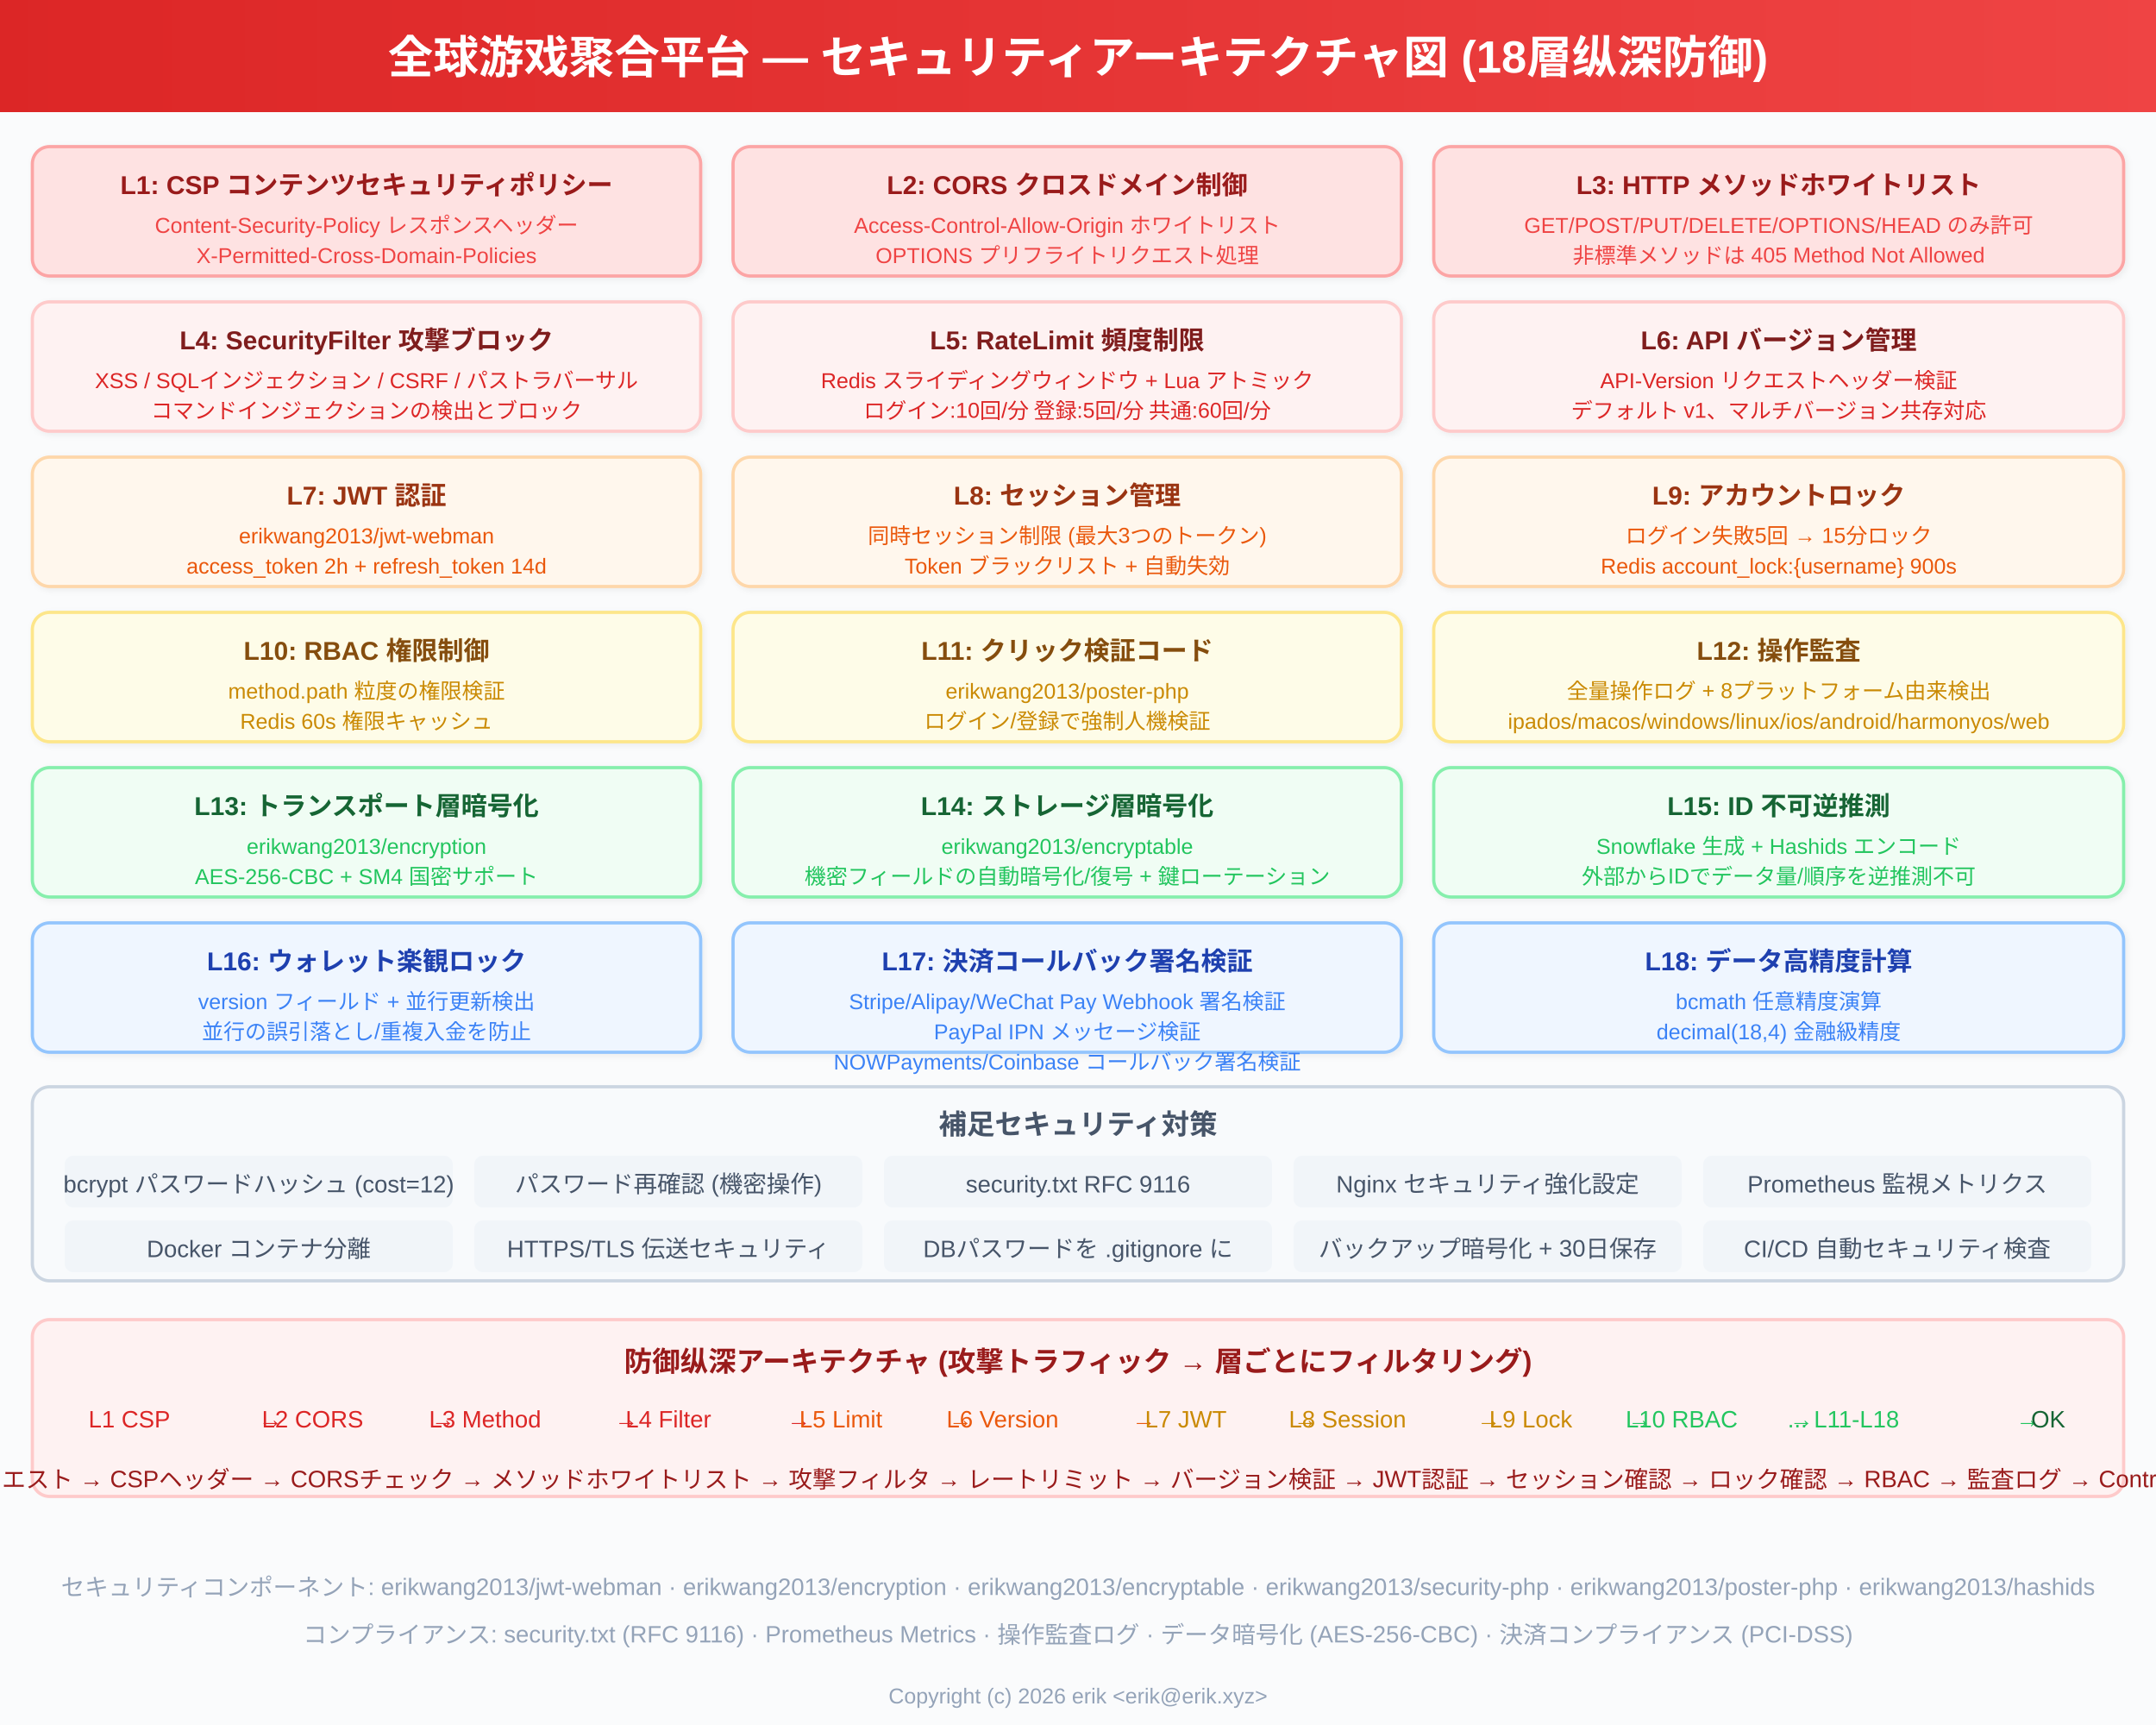
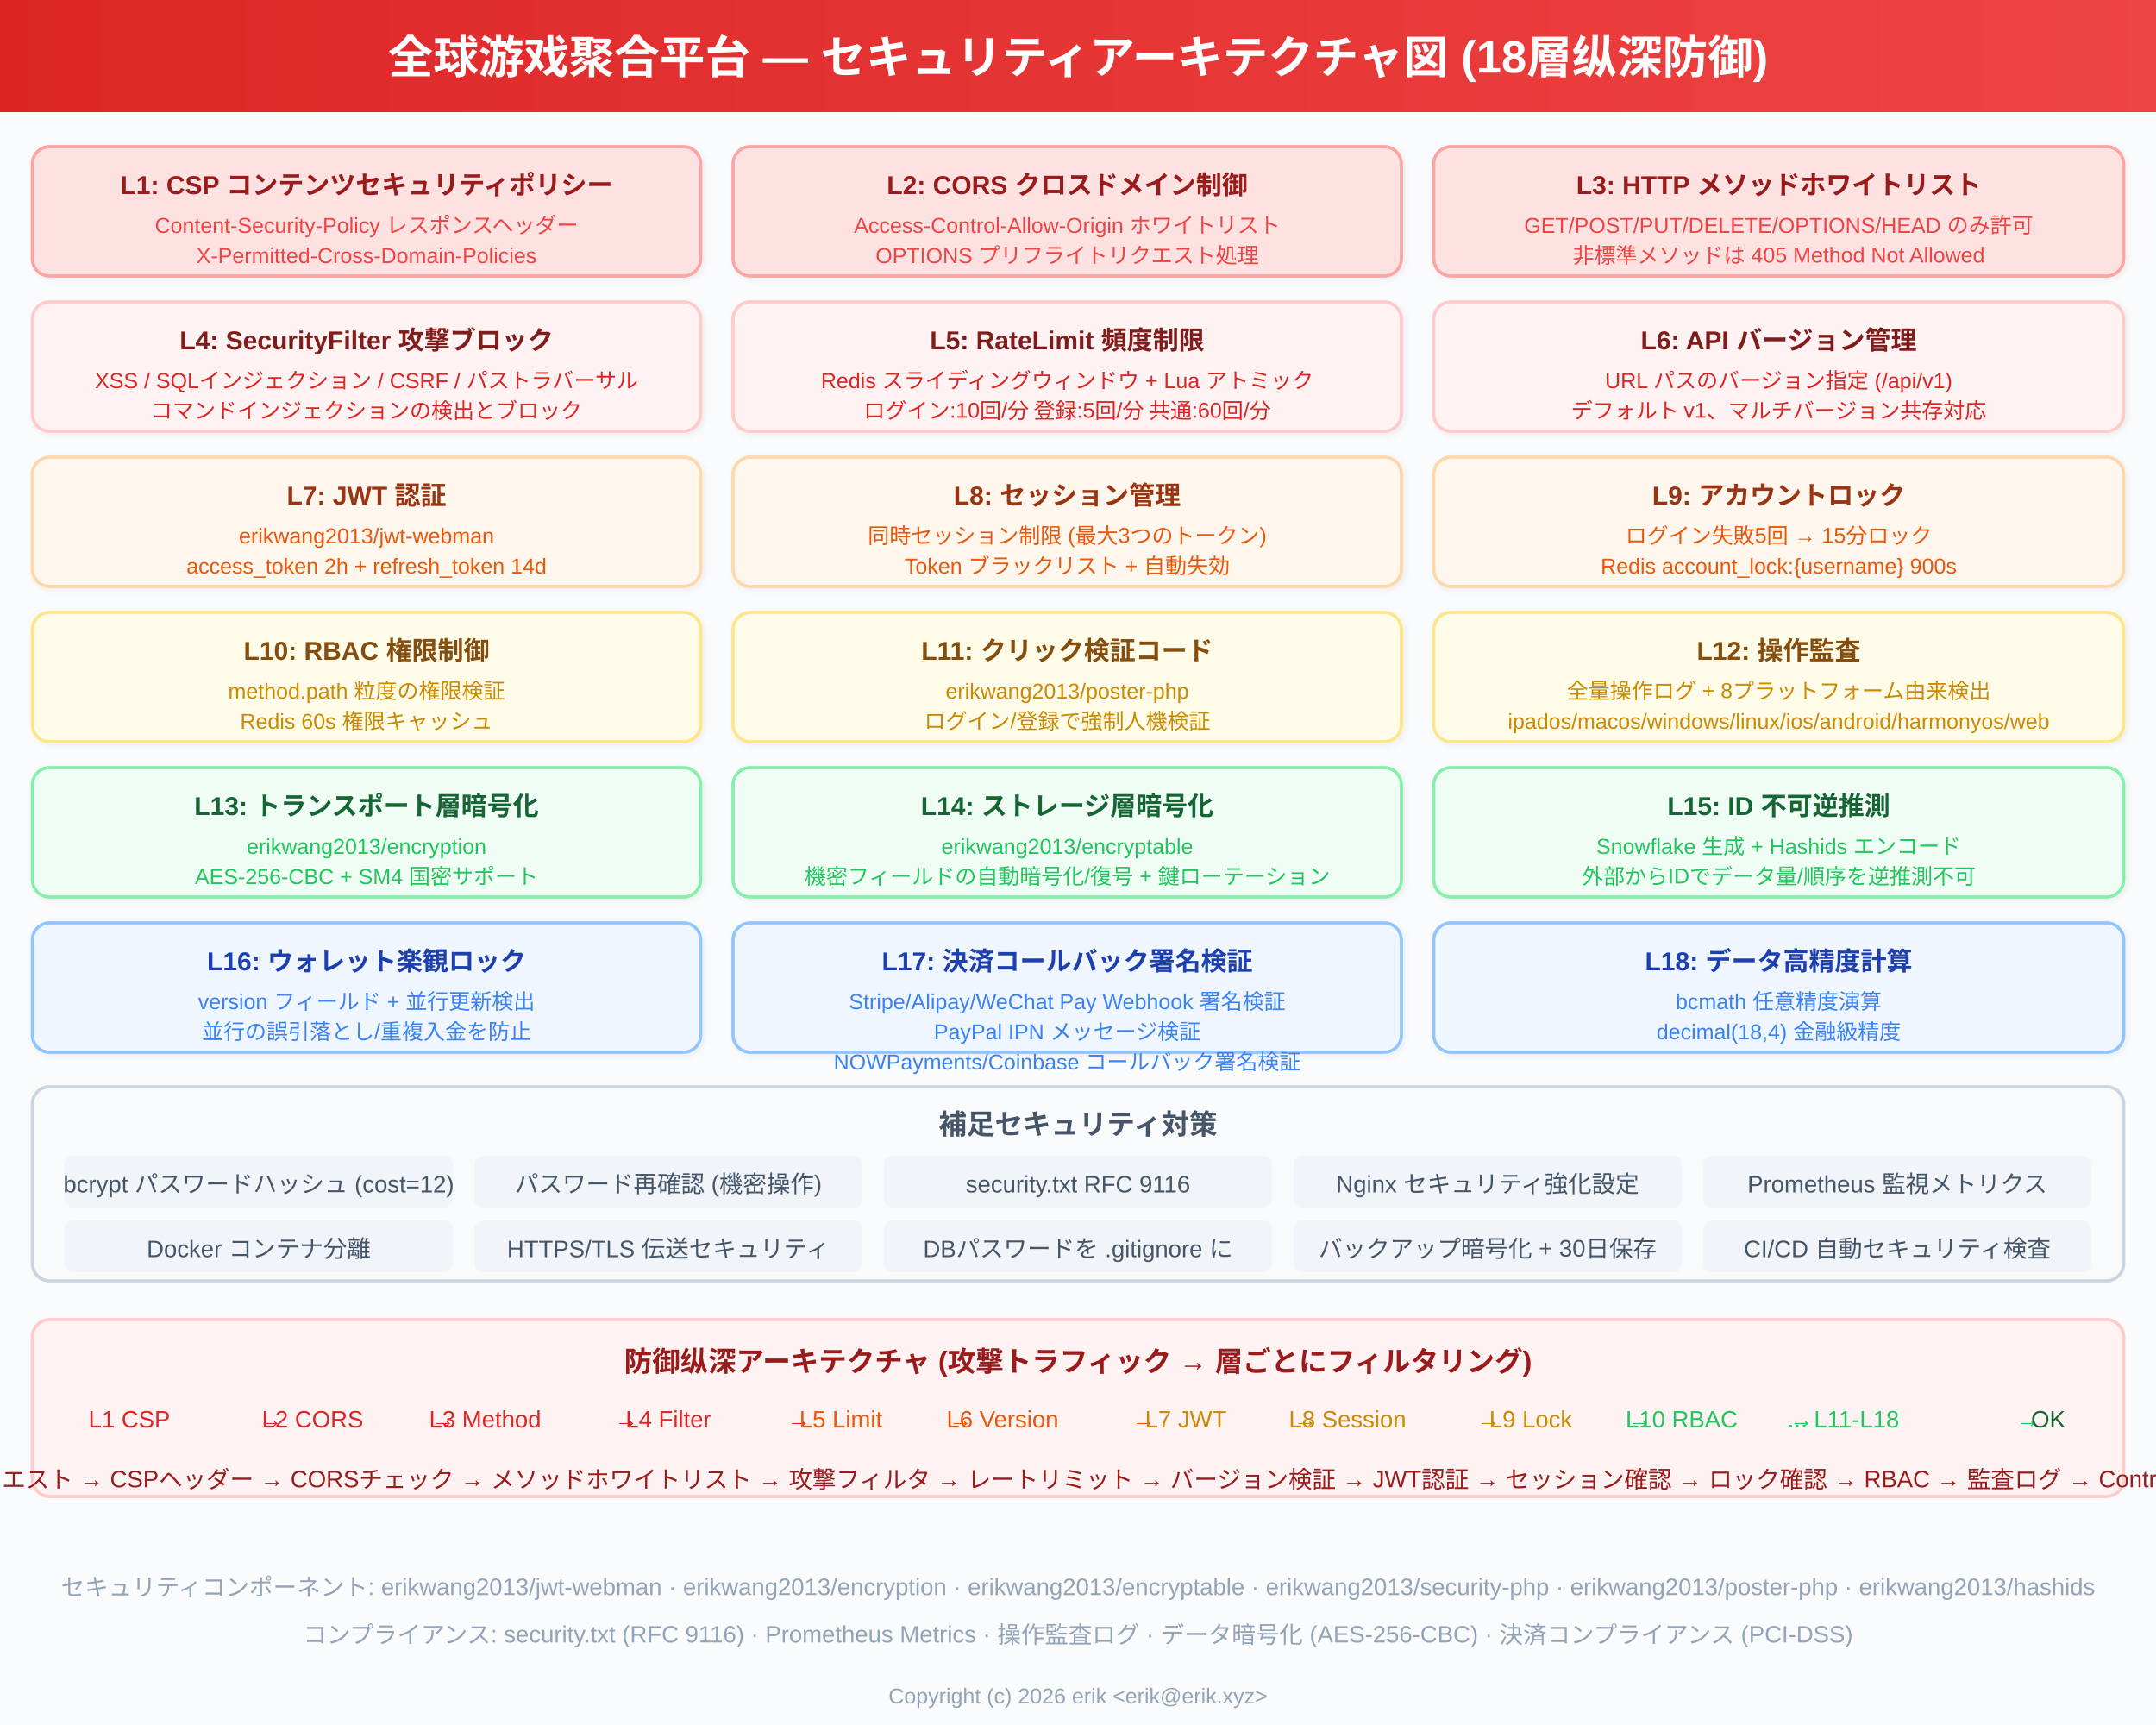
<svg xmlns="http://www.w3.org/2000/svg" viewBox="0 0 1000 800" font-family="Arial, 'Noto Sans SC', 'Noto Sans JP', sans-serif">
  <defs>
    <linearGradient id="hd" x1="0" y1="0" x2="1" y2="0">
      <stop offset="0%" stop-color="#dc2626" />
      <stop offset="100%" stop-color="#ef4444" />
    </linearGradient>
    <filter id="sh">
      <feDropShadow dx="1" dy="1" stdDeviation="1.5" flood-opacity=".06" />
    </filter>
  </defs>
  <rect width="1000" height="800" fill="#fafbfc" />
  <rect x="0" y="0" width="1000" height="52" fill="url(#hd)" />
  <text x="500" y="34" text-anchor="middle" fill="#fff" font-size="21" font-weight="bold">全球游戏聚合平台 — セキュリティアーキテクチャ図 (18層纵深防御)</text>
  <rect x="15" y="68" width="310" height="60" rx="8" fill="#fee2e2" stroke="#fca5a5" stroke-width="1.5" filter="url(#sh)" />
  <text x="170" y="90" text-anchor="middle" fill="#991b1b" font-size="12" font-weight="bold">L1: CSP コンテンツセキュリティポリシー</text>
  <text x="170" y="108" text-anchor="middle" fill="#ef4444" font-size="10">Content-Security-Policy レスポンスヘッダー</text>
  <text x="170" y="122" text-anchor="middle" fill="#ef4444" font-size="10">X-Permitted-Cross-Domain-Policies</text>
  <rect x="340" y="68" width="310" height="60" rx="8" fill="#fee2e2" stroke="#fca5a5" stroke-width="1.5" filter="url(#sh)" />
  <text x="495" y="90" text-anchor="middle" fill="#991b1b" font-size="12" font-weight="bold">L2: CORS クロスドメイン制御</text>
  <text x="495" y="108" text-anchor="middle" fill="#ef4444" font-size="10">Access-Control-Allow-Origin ホワイトリスト</text>
  <text x="495" y="122" text-anchor="middle" fill="#ef4444" font-size="10">OPTIONS プリフライトリクエスト処理</text>
  <rect x="665" y="68" width="320" height="60" rx="8" fill="#fee2e2" stroke="#fca5a5" stroke-width="1.5" filter="url(#sh)" />
  <text x="825" y="90" text-anchor="middle" fill="#991b1b" font-size="12" font-weight="bold">L3: HTTP メソッドホワイトリスト</text>
  <text x="825" y="108" text-anchor="middle" fill="#ef4444" font-size="10">GET/POST/PUT/DELETE/OPTIONS/HEAD のみ許可</text>
  <text x="825" y="122" text-anchor="middle" fill="#ef4444" font-size="10">非標準メソッドは 405 Method Not Allowed</text>
  <rect x="15" y="140" width="310" height="60" rx="8" fill="#fef2f2" stroke="#fecaca" stroke-width="1.5" filter="url(#sh)" />
  <text x="170" y="162" text-anchor="middle" fill="#7f1d1d" font-size="12" font-weight="bold">L4: SecurityFilter 攻撃ブロック</text>
  <text x="170" y="180" text-anchor="middle" fill="#dc2626" font-size="10">XSS / SQLインジェクション / CSRF / パストラバーサル</text>
  <text x="170" y="194" text-anchor="middle" fill="#dc2626" font-size="10">コマンドインジェクションの検出とブロック</text>
  <rect x="340" y="140" width="310" height="60" rx="8" fill="#fef2f2" stroke="#fecaca" stroke-width="1.5" filter="url(#sh)" />
  <text x="495" y="162" text-anchor="middle" fill="#7f1d1d" font-size="12" font-weight="bold">L5: RateLimit 頻度制限</text>
  <text x="495" y="180" text-anchor="middle" fill="#dc2626" font-size="10">Redis スライディングウィンドウ + Lua アトミック</text>
  <text x="495" y="194" text-anchor="middle" fill="#dc2626" font-size="10">ログイン:10回/分 登録:5回/分 共通:60回/分</text>
  <rect x="665" y="140" width="320" height="60" rx="8" fill="#fef2f2" stroke="#fecaca" stroke-width="1.5" filter="url(#sh)" />
  <text x="825" y="162" text-anchor="middle" fill="#7f1d1d" font-size="12" font-weight="bold">L6: API バージョン管理</text>
-   <text x="825" y="180" text-anchor="middle" fill="#dc2626" font-size="10">API-Version リクエストヘッダー検証</text>
+   <text x="825" y="180" text-anchor="middle" fill="#dc2626" font-size="10">URL パスのバージョン指定 (/api/v1)</text>
  <text x="825" y="194" text-anchor="middle" fill="#dc2626" font-size="10">デフォルト v1、マルチバージョン共存対応</text>
  <rect x="15" y="212" width="310" height="60" rx="8" fill="#fff7ed" stroke="#fed7aa" stroke-width="1.5" filter="url(#sh)" />
  <text x="170" y="234" text-anchor="middle" fill="#9a3412" font-size="12" font-weight="bold">L7: JWT 認証</text>
  <text x="170" y="252" text-anchor="middle" fill="#ea580c" font-size="10">erikwang2013/jwt-webman</text>
  <text x="170" y="266" text-anchor="middle" fill="#ea580c" font-size="10">access_token 2h + refresh_token 14d</text>
  <rect x="340" y="212" width="310" height="60" rx="8" fill="#fff7ed" stroke="#fed7aa" stroke-width="1.5" filter="url(#sh)" />
  <text x="495" y="234" text-anchor="middle" fill="#9a3412" font-size="12" font-weight="bold">L8: セッション管理</text>
  <text x="495" y="252" text-anchor="middle" fill="#ea580c" font-size="10">同時セッション制限 (最大3つのトークン)</text>
  <text x="495" y="266" text-anchor="middle" fill="#ea580c" font-size="10">Token ブラックリスト + 自動失効</text>
  <rect x="665" y="212" width="320" height="60" rx="8" fill="#fff7ed" stroke="#fed7aa" stroke-width="1.5" filter="url(#sh)" />
  <text x="825" y="234" text-anchor="middle" fill="#9a3412" font-size="12" font-weight="bold">L9: アカウントロック</text>
  <text x="825" y="252" text-anchor="middle" fill="#ea580c" font-size="10">ログイン失敗5回 → 15分ロック</text>
  <text x="825" y="266" text-anchor="middle" fill="#ea580c" font-size="10">Redis account_lock:{username} 900s</text>
  <rect x="15" y="284" width="310" height="60" rx="8" fill="#fefce8" stroke="#fde68a" stroke-width="1.5" filter="url(#sh)" />
  <text x="170" y="306" text-anchor="middle" fill="#854d0e" font-size="12" font-weight="bold">L10: RBAC 権限制御</text>
  <text x="170" y="324" text-anchor="middle" fill="#ca8a04" font-size="10">method.path 粒度の権限検証</text>
  <text x="170" y="338" text-anchor="middle" fill="#ca8a04" font-size="10">Redis 60s 権限キャッシュ</text>
  <rect x="340" y="284" width="310" height="60" rx="8" fill="#fefce8" stroke="#fde68a" stroke-width="1.5" filter="url(#sh)" />
  <text x="495" y="306" text-anchor="middle" fill="#854d0e" font-size="12" font-weight="bold">L11: クリック検証コード</text>
  <text x="495" y="324" text-anchor="middle" fill="#ca8a04" font-size="10">erikwang2013/poster-php</text>
  <text x="495" y="338" text-anchor="middle" fill="#ca8a04" font-size="10">ログイン/登録で強制人機検証</text>
  <rect x="665" y="284" width="320" height="60" rx="8" fill="#fefce8" stroke="#fde68a" stroke-width="1.5" filter="url(#sh)" />
  <text x="825" y="306" text-anchor="middle" fill="#854d0e" font-size="12" font-weight="bold">L12: 操作監査</text>
  <text x="825" y="324" text-anchor="middle" fill="#ca8a04" font-size="10">全量操作ログ + 8プラットフォーム由来検出</text>
  <text x="825" y="338" text-anchor="middle" fill="#ca8a04" font-size="10">ipados/macos/windows/linux/ios/android/harmonyos/web</text>
  <rect x="15" y="356" width="310" height="60" rx="8" fill="#f0fdf4" stroke="#86efac" stroke-width="1.5" filter="url(#sh)" />
  <text x="170" y="378" text-anchor="middle" fill="#166534" font-size="12" font-weight="bold">L13: トランスポート層暗号化</text>
  <text x="170" y="396" text-anchor="middle" fill="#22c55e" font-size="10">erikwang2013/encryption</text>
  <text x="170" y="410" text-anchor="middle" fill="#22c55e" font-size="10">AES-256-CBC + SM4 国密サポート</text>
  <rect x="340" y="356" width="310" height="60" rx="8" fill="#f0fdf4" stroke="#86efac" stroke-width="1.5" filter="url(#sh)" />
  <text x="495" y="378" text-anchor="middle" fill="#166534" font-size="12" font-weight="bold">L14: ストレージ層暗号化</text>
  <text x="495" y="396" text-anchor="middle" fill="#22c55e" font-size="10">erikwang2013/encryptable</text>
  <text x="495" y="410" text-anchor="middle" fill="#22c55e" font-size="10">機密フィールドの自動暗号化/復号 + 鍵ローテーション</text>
  <rect x="665" y="356" width="320" height="60" rx="8" fill="#f0fdf4" stroke="#86efac" stroke-width="1.5" filter="url(#sh)" />
  <text x="825" y="378" text-anchor="middle" fill="#166534" font-size="12" font-weight="bold">L15: ID 不可逆推測</text>
  <text x="825" y="396" text-anchor="middle" fill="#22c55e" font-size="10">Snowflake 生成 + Hashids エンコード</text>
  <text x="825" y="410" text-anchor="middle" fill="#22c55e" font-size="10">外部からIDでデータ量/順序を逆推測不可</text>
  <rect x="15" y="428" width="310" height="60" rx="8" fill="#eff6ff" stroke="#93c5fd" stroke-width="1.5" filter="url(#sh)" />
  <text x="170" y="450" text-anchor="middle" fill="#1e40af" font-size="12" font-weight="bold">L16: ウォレット楽観ロック</text>
  <text x="170" y="468" text-anchor="middle" fill="#3b82f6" font-size="10">version フィールド + 並行更新検出</text>
  <text x="170" y="482" text-anchor="middle" fill="#3b82f6" font-size="10">並行の誤引落とし/重複入金を防止</text>
  <rect x="340" y="428" width="310" height="60" rx="8" fill="#eff6ff" stroke="#93c5fd" stroke-width="1.5" filter="url(#sh)" />
  <text x="495" y="450" text-anchor="middle" fill="#1e40af" font-size="12" font-weight="bold">L17: 決済コールバック署名検証</text>
  <text x="495" y="468" text-anchor="middle" fill="#3b82f6" font-size="10">Stripe/Alipay/WeChat Pay Webhook 署名検証</text>
  <text x="495" y="482" text-anchor="middle" fill="#3b82f6" font-size="10">PayPal IPN メッセージ検証</text>
  <text x="495" y="496" text-anchor="middle" fill="#3b82f6" font-size="10">NOWPayments/Coinbase コールバック署名検証</text>
  <rect x="665" y="428" width="320" height="60" rx="8" fill="#eff6ff" stroke="#93c5fd" stroke-width="1.5" filter="url(#sh)" />
  <text x="825" y="450" text-anchor="middle" fill="#1e40af" font-size="12" font-weight="bold">L18: データ高精度計算</text>
  <text x="825" y="468" text-anchor="middle" fill="#3b82f6" font-size="10">bcmath 任意精度演算</text>
  <text x="825" y="482" text-anchor="middle" fill="#3b82f6" font-size="10">decimal(18,4) 金融級精度</text>
  <rect x="15" y="504" width="970" height="90" rx="8" fill="#f8fafc" stroke="#cbd5e1" stroke-width="1.5" />
  <text x="500" y="526" text-anchor="middle" fill="#475569" font-size="13" font-weight="bold">補足セキュリティ対策</text>
  <rect x="30" y="536" width="180" height="24" rx="4" fill="#f1f5f9" />
  <text x="120" y="553" text-anchor="middle" fill="#475569" font-size="11">bcrypt パスワードハッシュ (cost=12)</text>
  <rect x="220" y="536" width="180" height="24" rx="4" fill="#f1f5f9" />
  <text x="310" y="553" text-anchor="middle" fill="#475569" font-size="11">パスワード再確認 (機密操作)</text>
  <rect x="410" y="536" width="180" height="24" rx="4" fill="#f1f5f9" />
  <text x="500" y="553" text-anchor="middle" fill="#475569" font-size="11">security.txt RFC 9116</text>
  <rect x="600" y="536" width="180" height="24" rx="4" fill="#f1f5f9" />
  <text x="690" y="553" text-anchor="middle" fill="#475569" font-size="11">Nginx セキュリティ強化設定</text>
  <rect x="790" y="536" width="180" height="24" rx="4" fill="#f1f5f9" />
  <text x="880" y="553" text-anchor="middle" fill="#475569" font-size="11">Prometheus 監視メトリクス</text>
  <rect x="30" y="566" width="180" height="24" rx="4" fill="#f1f5f9" />
  <text x="120" y="583" text-anchor="middle" fill="#475569" font-size="11">Docker コンテナ分離</text>
  <rect x="220" y="566" width="180" height="24" rx="4" fill="#f1f5f9" />
  <text x="310" y="583" text-anchor="middle" fill="#475569" font-size="11">HTTPS/TLS 伝送セキュリティ</text>
  <rect x="410" y="566" width="180" height="24" rx="4" fill="#f1f5f9" />
  <text x="500" y="583" text-anchor="middle" fill="#475569" font-size="11">DBパスワードを .gitignore に</text>
  <rect x="600" y="566" width="180" height="24" rx="4" fill="#f1f5f9" />
  <text x="690" y="583" text-anchor="middle" fill="#475569" font-size="11">バックアップ暗号化 + 30日保存</text>
  <rect x="790" y="566" width="180" height="24" rx="4" fill="#f1f5f9" />
  <text x="880" y="583" text-anchor="middle" fill="#475569" font-size="11">CI/CD 自動セキュリティ検査</text>
  <rect x="15" y="612" width="970" height="82" rx="8" fill="#fef2f2" stroke="#fecaca" stroke-width="1.5" />
  <text x="500" y="636" text-anchor="middle" fill="#991b1b" font-size="13" font-weight="bold">防御纵深アーキテクチャ (攻撃トラフィック → 層ごとにフィルタリング)</text>
  <text x="60" y="662" text-anchor="middle" fill="#dc2626" font-size="11">L1 CSP</text>
  <text x="120" y="662" fill="#dc2626" font-size="11">→</text>
  <text x="145" y="662" text-anchor="middle" fill="#dc2626" font-size="11">L2 CORS</text>
  <text x="200" y="662" fill="#dc2626" font-size="11">→</text>
  <text x="225" y="662" text-anchor="middle" fill="#dc2626" font-size="11">L3 Method</text>
  <text x="285" y="662" fill="#dc2626" font-size="11">→</text>
  <text x="310" y="662" text-anchor="middle" fill="#dc2626" font-size="11">L4 Filter</text>
  <text x="365" y="662" fill="#dc2626" font-size="11">→</text>
  <text x="390" y="662" text-anchor="middle" fill="#ea580c" font-size="11">L5 Limit</text>
  <text x="440" y="662" fill="#ea580c" font-size="11">→</text>
  <text x="465" y="662" text-anchor="middle" fill="#ea580c" font-size="11">L6 Version</text>
  <text x="525" y="662" fill="#ea580c" font-size="11">→</text>
  <text x="550" y="662" text-anchor="middle" fill="#ca8a04" font-size="11">L7 JWT</text>
  <text x="600" y="662" fill="#ca8a04" font-size="11">→</text>
  <text x="625" y="662" text-anchor="middle" fill="#ca8a04" font-size="11">L8 Session</text>
  <text x="685" y="662" fill="#ca8a04" font-size="11">→</text>
  <text x="710" y="662" text-anchor="middle" fill="#ca8a04" font-size="11">L9 Lock</text>
  <text x="755" y="662" fill="#22c55e" font-size="11">→</text>
  <text x="780" y="662" text-anchor="middle" fill="#22c55e" font-size="11">L10 RBAC</text>
  <text x="830" y="662" fill="#22c55e" font-size="11">→</text>
  <text x="855" y="662" text-anchor="middle" fill="#22c55e" font-size="11">... L11-L18</text>
  <text x="935" y="662" fill="#22c55e" font-size="11">→</text>
  <text x="950" y="662" text-anchor="middle" fill="#166534" font-size="11">OK</text>
  <text x="500" y="690" text-anchor="middle" fill="#991b1b" font-size="11">リクエスト → CSPヘッダー → CORSチェック → メソッドホワイトリスト → 攻撃フィルタ → レートリミット → バージョン検証 → JWT認証 → セッション確認 → ロック確認 → RBAC → 監査ログ → Controller</text>
  <text x="500" y="740" text-anchor="middle" fill="#94a3b8" font-size="11">セキュリティコンポーネント: erikwang2013/jwt-webman · erikwang2013/encryption · erikwang2013/encryptable · erikwang2013/security-php · erikwang2013/poster-php · erikwang2013/hashids</text>
  <text x="500" y="762" text-anchor="middle" fill="#94a3b8" font-size="11">コンプライアンス: security.txt (RFC 9116) · Prometheus Metrics · 操作監査ログ · データ暗号化 (AES-256-CBC) · 決済コンプライアンス (PCI-DSS)</text>
  <text x="500" y="790" text-anchor="middle" fill="#94a3b8" font-size="10">Copyright (c) 2026 erik &lt;erik@erik.xyz&gt;</text>
</svg>
